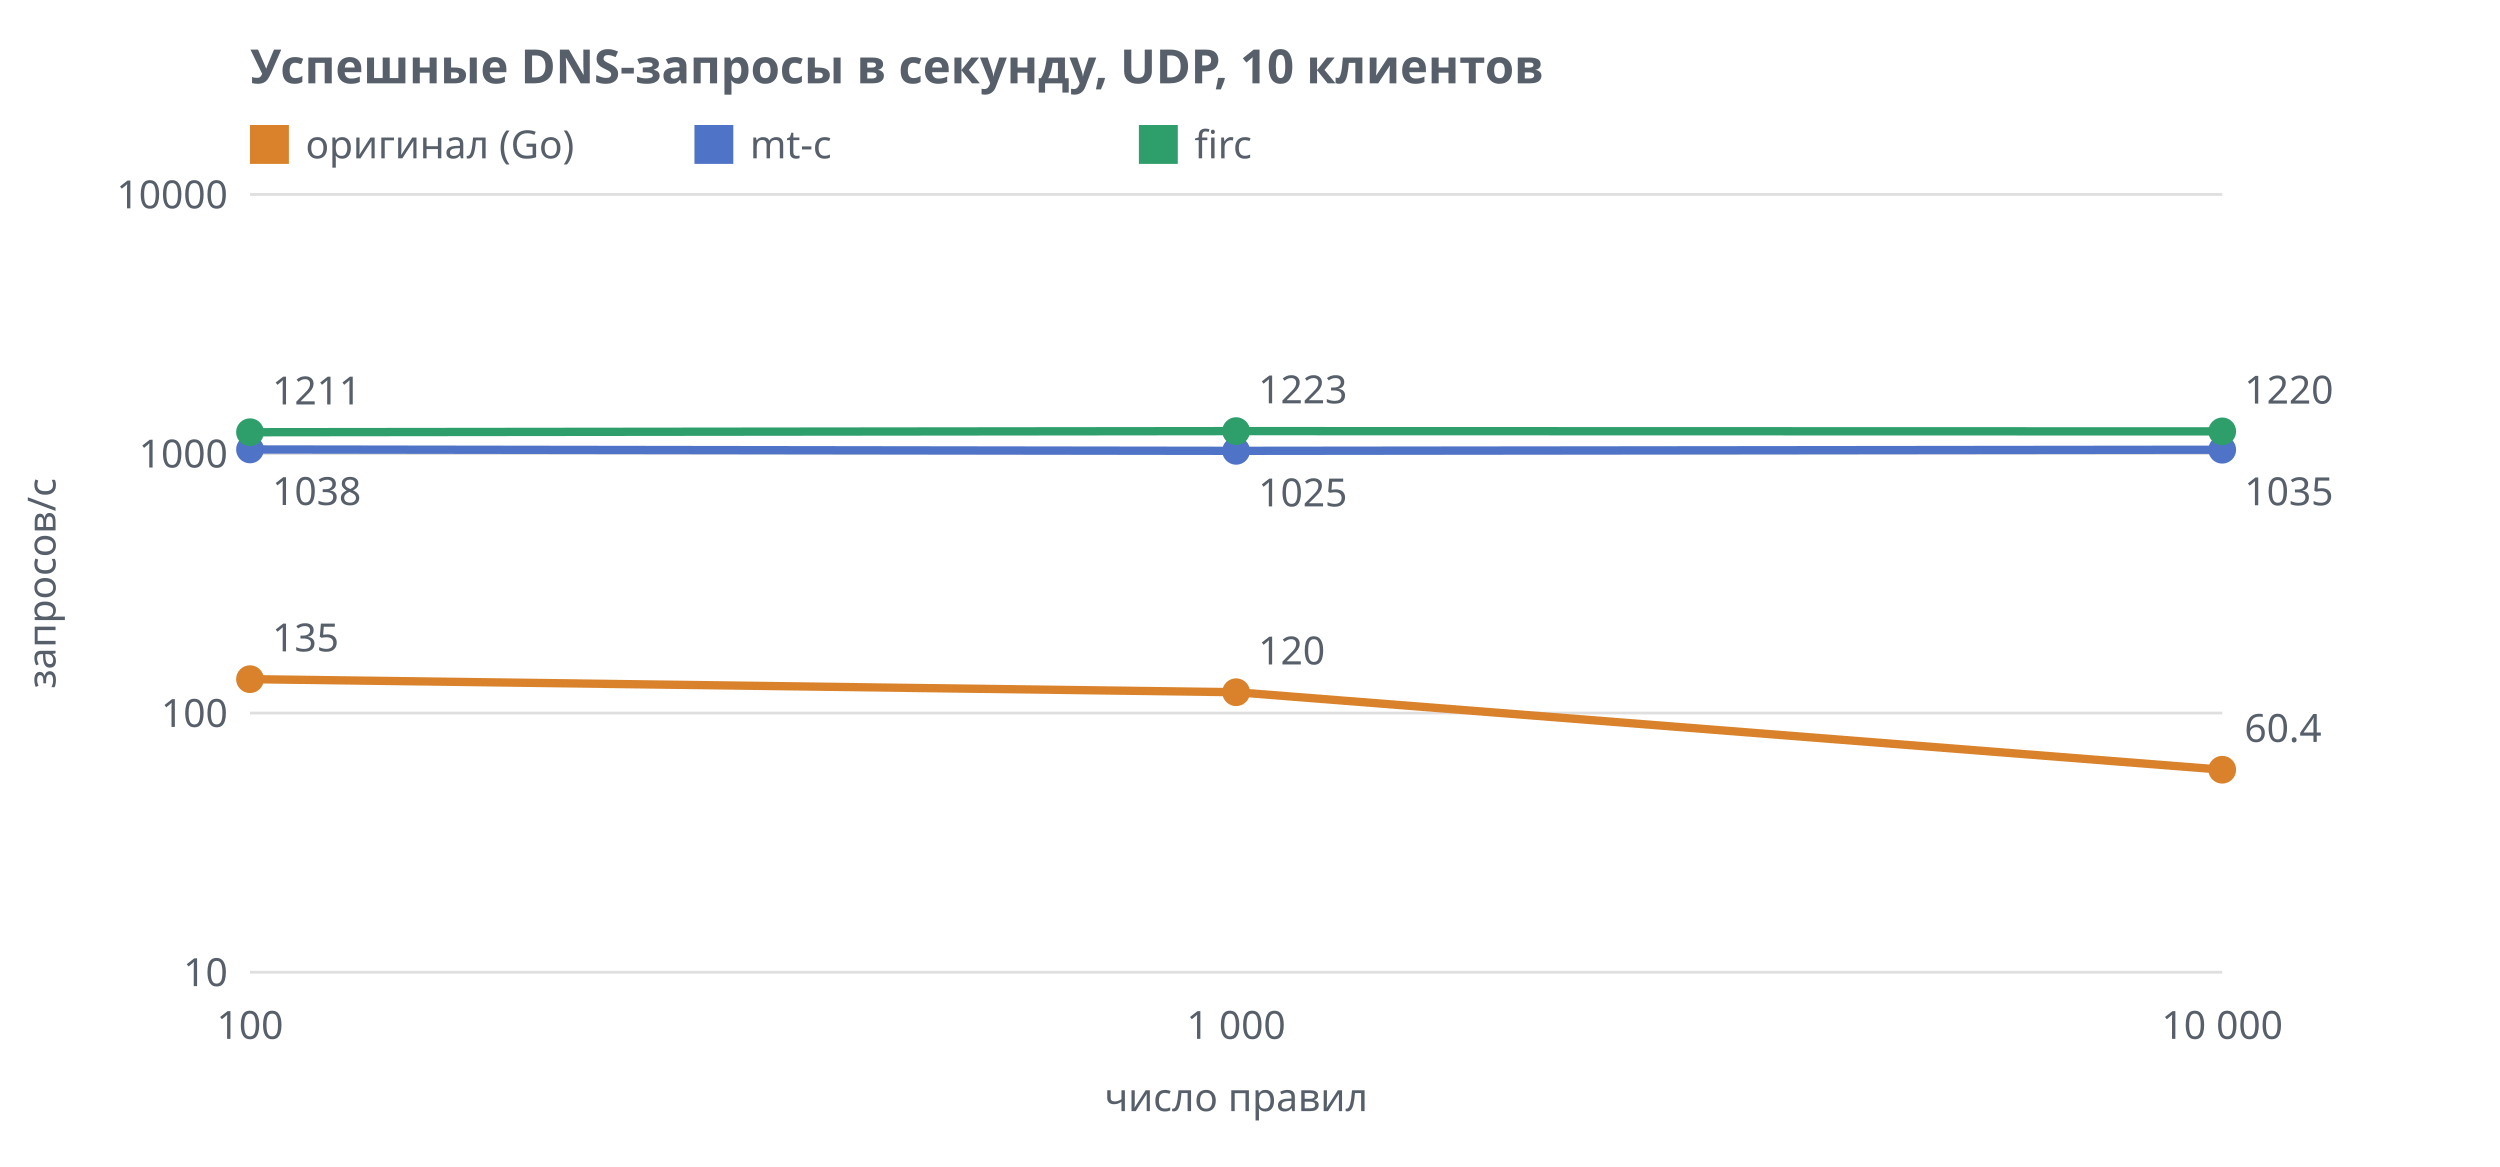
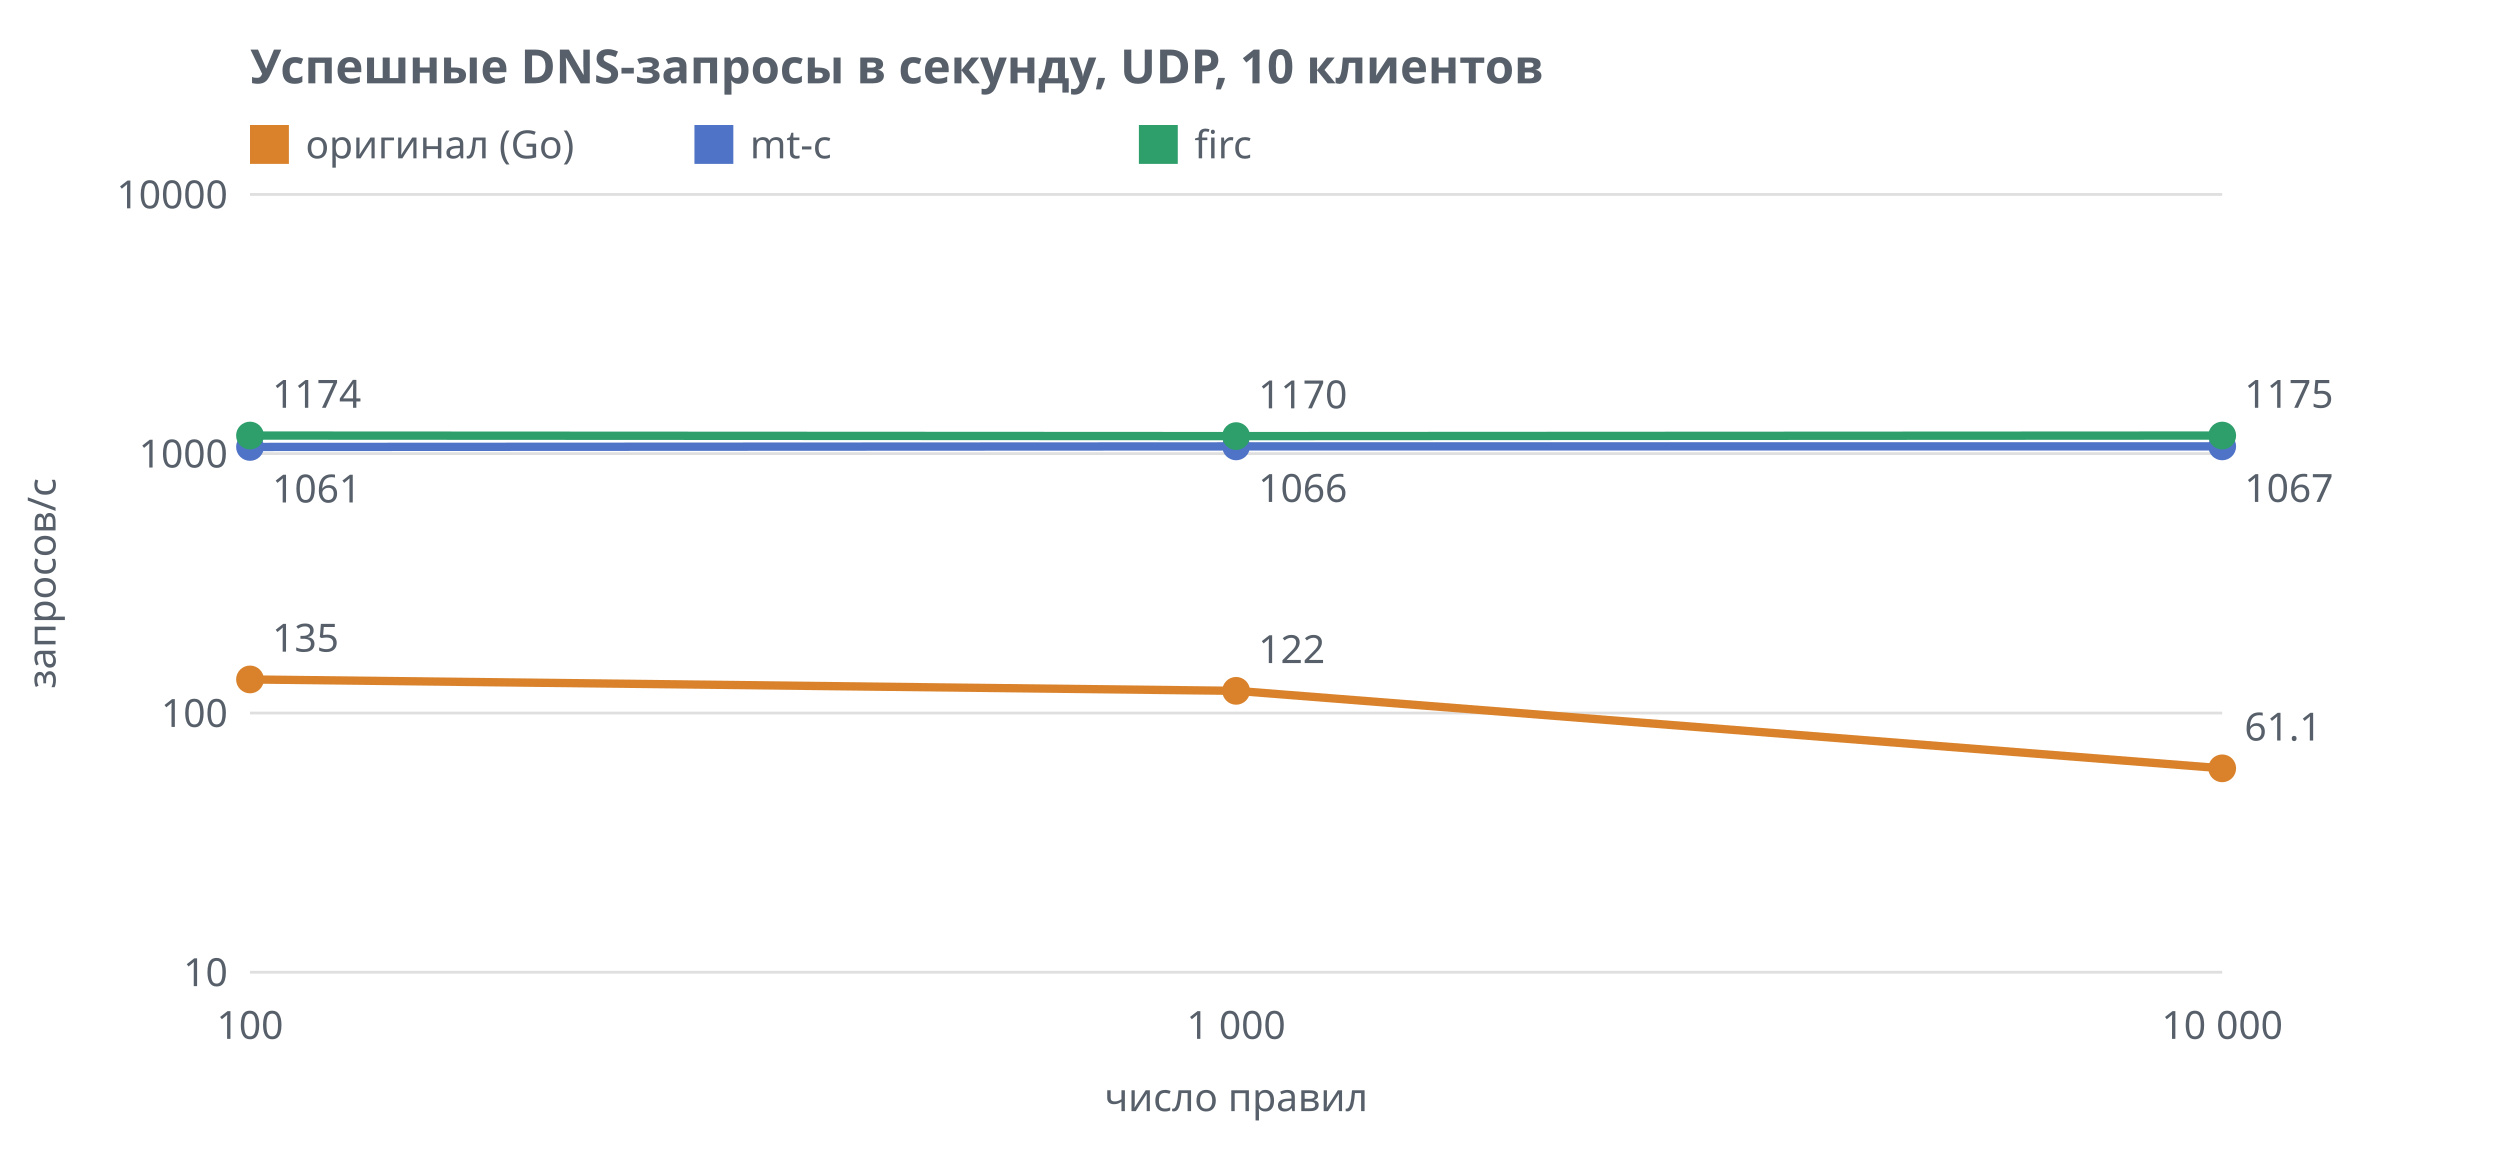
<svg xmlns="http://www.w3.org/2000/svg" viewBox="0 0 900 420" role="img">
  <style>text{font:14px sans-serif;fill:#57606a}.g{stroke:#8884;stroke-width:1}@media (prefers-color-scheme:dark){text{fill:#c9d1d9}}</style>
  <text x="90" y="30" style="font-size:17px;font-weight:600">Успешные DNS-запросы в секунду, UDP, 10 клиентов</text>
  <line class="g" x1="90" x2="800" y1="350.0" y2="350.0" />
  <text x="82" y="355.0" text-anchor="end">10</text>
  <line class="g" x1="90" x2="800" y1="256.7" y2="256.7" />
  <text x="82" y="261.7" text-anchor="end">100</text>
  <line class="g" x1="90" x2="800" y1="163.3" y2="163.3" />
  <text x="82" y="168.3" text-anchor="end">1000</text>
  <line class="g" x1="90" x2="800" y1="70.0" y2="70.0" />
  <text x="82" y="75.0" text-anchor="end">10000</text>
  <text x="90.0" y="374" text-anchor="middle">100</text>
  <text x="445.0" y="374" text-anchor="middle">1 000</text>
  <text x="800.0" y="374" text-anchor="middle">10 000</text>
  <text x="445.0" y="400" text-anchor="middle">число правил</text>
  <text x="20" y="210.0" transform="rotate(-90 20 210.0)" text-anchor="middle">запросов/с</text>
-   <polyline points="90.0,244.5 445.0,249.2 800.0,277.1" fill="none" stroke="#d9822b" stroke-width="3" />
-   <line x1="90.0" x2="90.0" y1="245.0" y2="244.0" stroke="#d9822b" stroke-width="2" />
-   <circle cx="90.0" cy="244.5" r="5" fill="#d9822b" />
-   <text x="98.0" y="234.5">135</text>
-   <line x1="445.0" x2="445.0" y1="249.6" y2="248.8" stroke="#d9822b" stroke-width="2" />
-   <circle cx="445.0" cy="249.2" r="5" fill="#d9822b" />
-   <text x="453.0" y="239.2">120</text>
-   <line x1="800.0" x2="800.0" y1="278.1" y2="276.7" stroke="#d9822b" stroke-width="2" />
-   <circle cx="800.0" cy="277.1" r="5" fill="#d9822b" />
-   <text x="808.0" y="267.1">60.4</text>
+   <polyline points="90.0,244.6 445.0,248.7 800.0,276.6" fill="none" stroke="#d9822b" stroke-width="3" />
+   <line x1="90.0" x2="90.0" y1="245.0" y2="244.4" stroke="#d9822b" stroke-width="2" />
+   <circle cx="90.0" cy="244.6" r="5" fill="#d9822b" />
+   <text x="98.0" y="234.6">135</text>
+   <line x1="445.0" x2="445.0" y1="249.7" y2="246.4" stroke="#d9822b" stroke-width="2" />
+   <circle cx="445.0" cy="248.7" r="5" fill="#d9822b" />
+   <text x="453.0" y="238.7">122</text>
+   <line x1="800.0" x2="800.0" y1="278.0" y2="276.4" stroke="#d9822b" stroke-width="2" />
+   <circle cx="800.0" cy="276.6" r="5" fill="#d9822b" />
+   <text x="808.0" y="266.6">61.1</text>
  <rect x="90" y="45" width="14" height="14" fill="#d9822b" />
  <text x="110" y="57">оригинал (Go)</text>
-   <polyline points="90.0,161.8 445.0,162.3 800.0,161.9" fill="none" stroke="#4f73c6" stroke-width="3" />
-   <line x1="90.0" x2="90.0" y1="161.8" y2="161.8" stroke="#4f73c6" stroke-width="2" />
-   <circle cx="90.0" cy="161.8" r="5" fill="#4f73c6" />
-   <text x="98.0" y="181.8">1038</text>
-   <line x1="445.0" x2="445.0" y1="163.3" y2="162.1" stroke="#4f73c6" stroke-width="2" />
-   <circle cx="445.0" cy="162.3" r="5" fill="#4f73c6" />
-   <text x="453.0" y="182.3">1025</text>
-   <line x1="800.0" x2="800.0" y1="162.1" y2="161.8" stroke="#4f73c6" stroke-width="2" />
-   <circle cx="800.0" cy="161.9" r="5" fill="#4f73c6" />
-   <text x="808.0" y="181.9">1035</text>
+   <polyline points="90.0,160.9 445.0,160.7 800.0,160.7" fill="none" stroke="#4f73c6" stroke-width="3" />
+   <line x1="90.0" x2="90.0" y1="161.2" y2="159.9" stroke="#4f73c6" stroke-width="2" />
+   <circle cx="90.0" cy="160.9" r="5" fill="#4f73c6" />
+   <text x="98.0" y="180.9">1061</text>
+   <line x1="445.0" x2="445.0" y1="161.3" y2="160.1" stroke="#4f73c6" stroke-width="2" />
+   <circle cx="445.0" cy="160.7" r="5" fill="#4f73c6" />
+   <text x="453.0" y="180.7">1066</text>
+   <line x1="800.0" x2="800.0" y1="161.2" y2="160.5" stroke="#4f73c6" stroke-width="2" />
+   <circle cx="800.0" cy="160.7" r="5" fill="#4f73c6" />
+   <text x="808.0" y="180.7">1067</text>
  <rect x="250" y="45" width="14" height="14" fill="#4f73c6" />
  <text x="270" y="57">mt-c</text>
-   <polyline points="90.0,155.6 445.0,155.2 800.0,155.3" fill="none" stroke="#2e9e6b" stroke-width="3" />
-   <line x1="90.0" x2="90.0" y1="156.0" y2="155.2" stroke="#2e9e6b" stroke-width="2" />
-   <circle cx="90.0" cy="155.6" r="5" fill="#2e9e6b" />
-   <text x="98.0" y="145.6">1211</text>
-   <line x1="445.0" x2="445.0" y1="155.2" y2="155.0" stroke="#2e9e6b" stroke-width="2" />
-   <circle cx="445.0" cy="155.2" r="5" fill="#2e9e6b" />
-   <text x="453.0" y="145.2">1223</text>
-   <line x1="800.0" x2="800.0" y1="155.4" y2="155.2" stroke="#2e9e6b" stroke-width="2" />
-   <circle cx="800.0" cy="155.3" r="5" fill="#2e9e6b" />
-   <text x="808.0" y="145.3">1220</text>
+   <polyline points="90.0,156.8 445.0,157.0 800.0,156.8" fill="none" stroke="#2e9e6b" stroke-width="3" />
+   <line x1="90.0" x2="90.0" y1="156.9" y2="156.7" stroke="#2e9e6b" stroke-width="2" />
+   <circle cx="90.0" cy="156.8" r="5" fill="#2e9e6b" />
+   <text x="98.0" y="146.8">1174</text>
+   <line x1="445.0" x2="445.0" y1="157.2" y2="156.8" stroke="#2e9e6b" stroke-width="2" />
+   <circle cx="445.0" cy="157.0" r="5" fill="#2e9e6b" />
+   <text x="453.0" y="147.0">1170</text>
+   <line x1="800.0" x2="800.0" y1="157.3" y2="156.8" stroke="#2e9e6b" stroke-width="2" />
+   <circle cx="800.0" cy="156.8" r="5" fill="#2e9e6b" />
+   <text x="808.0" y="146.8">1175</text>
  <rect x="410" y="45" width="14" height="14" fill="#2e9e6b" />
  <text x="430" y="57">firc</text>
</svg>
